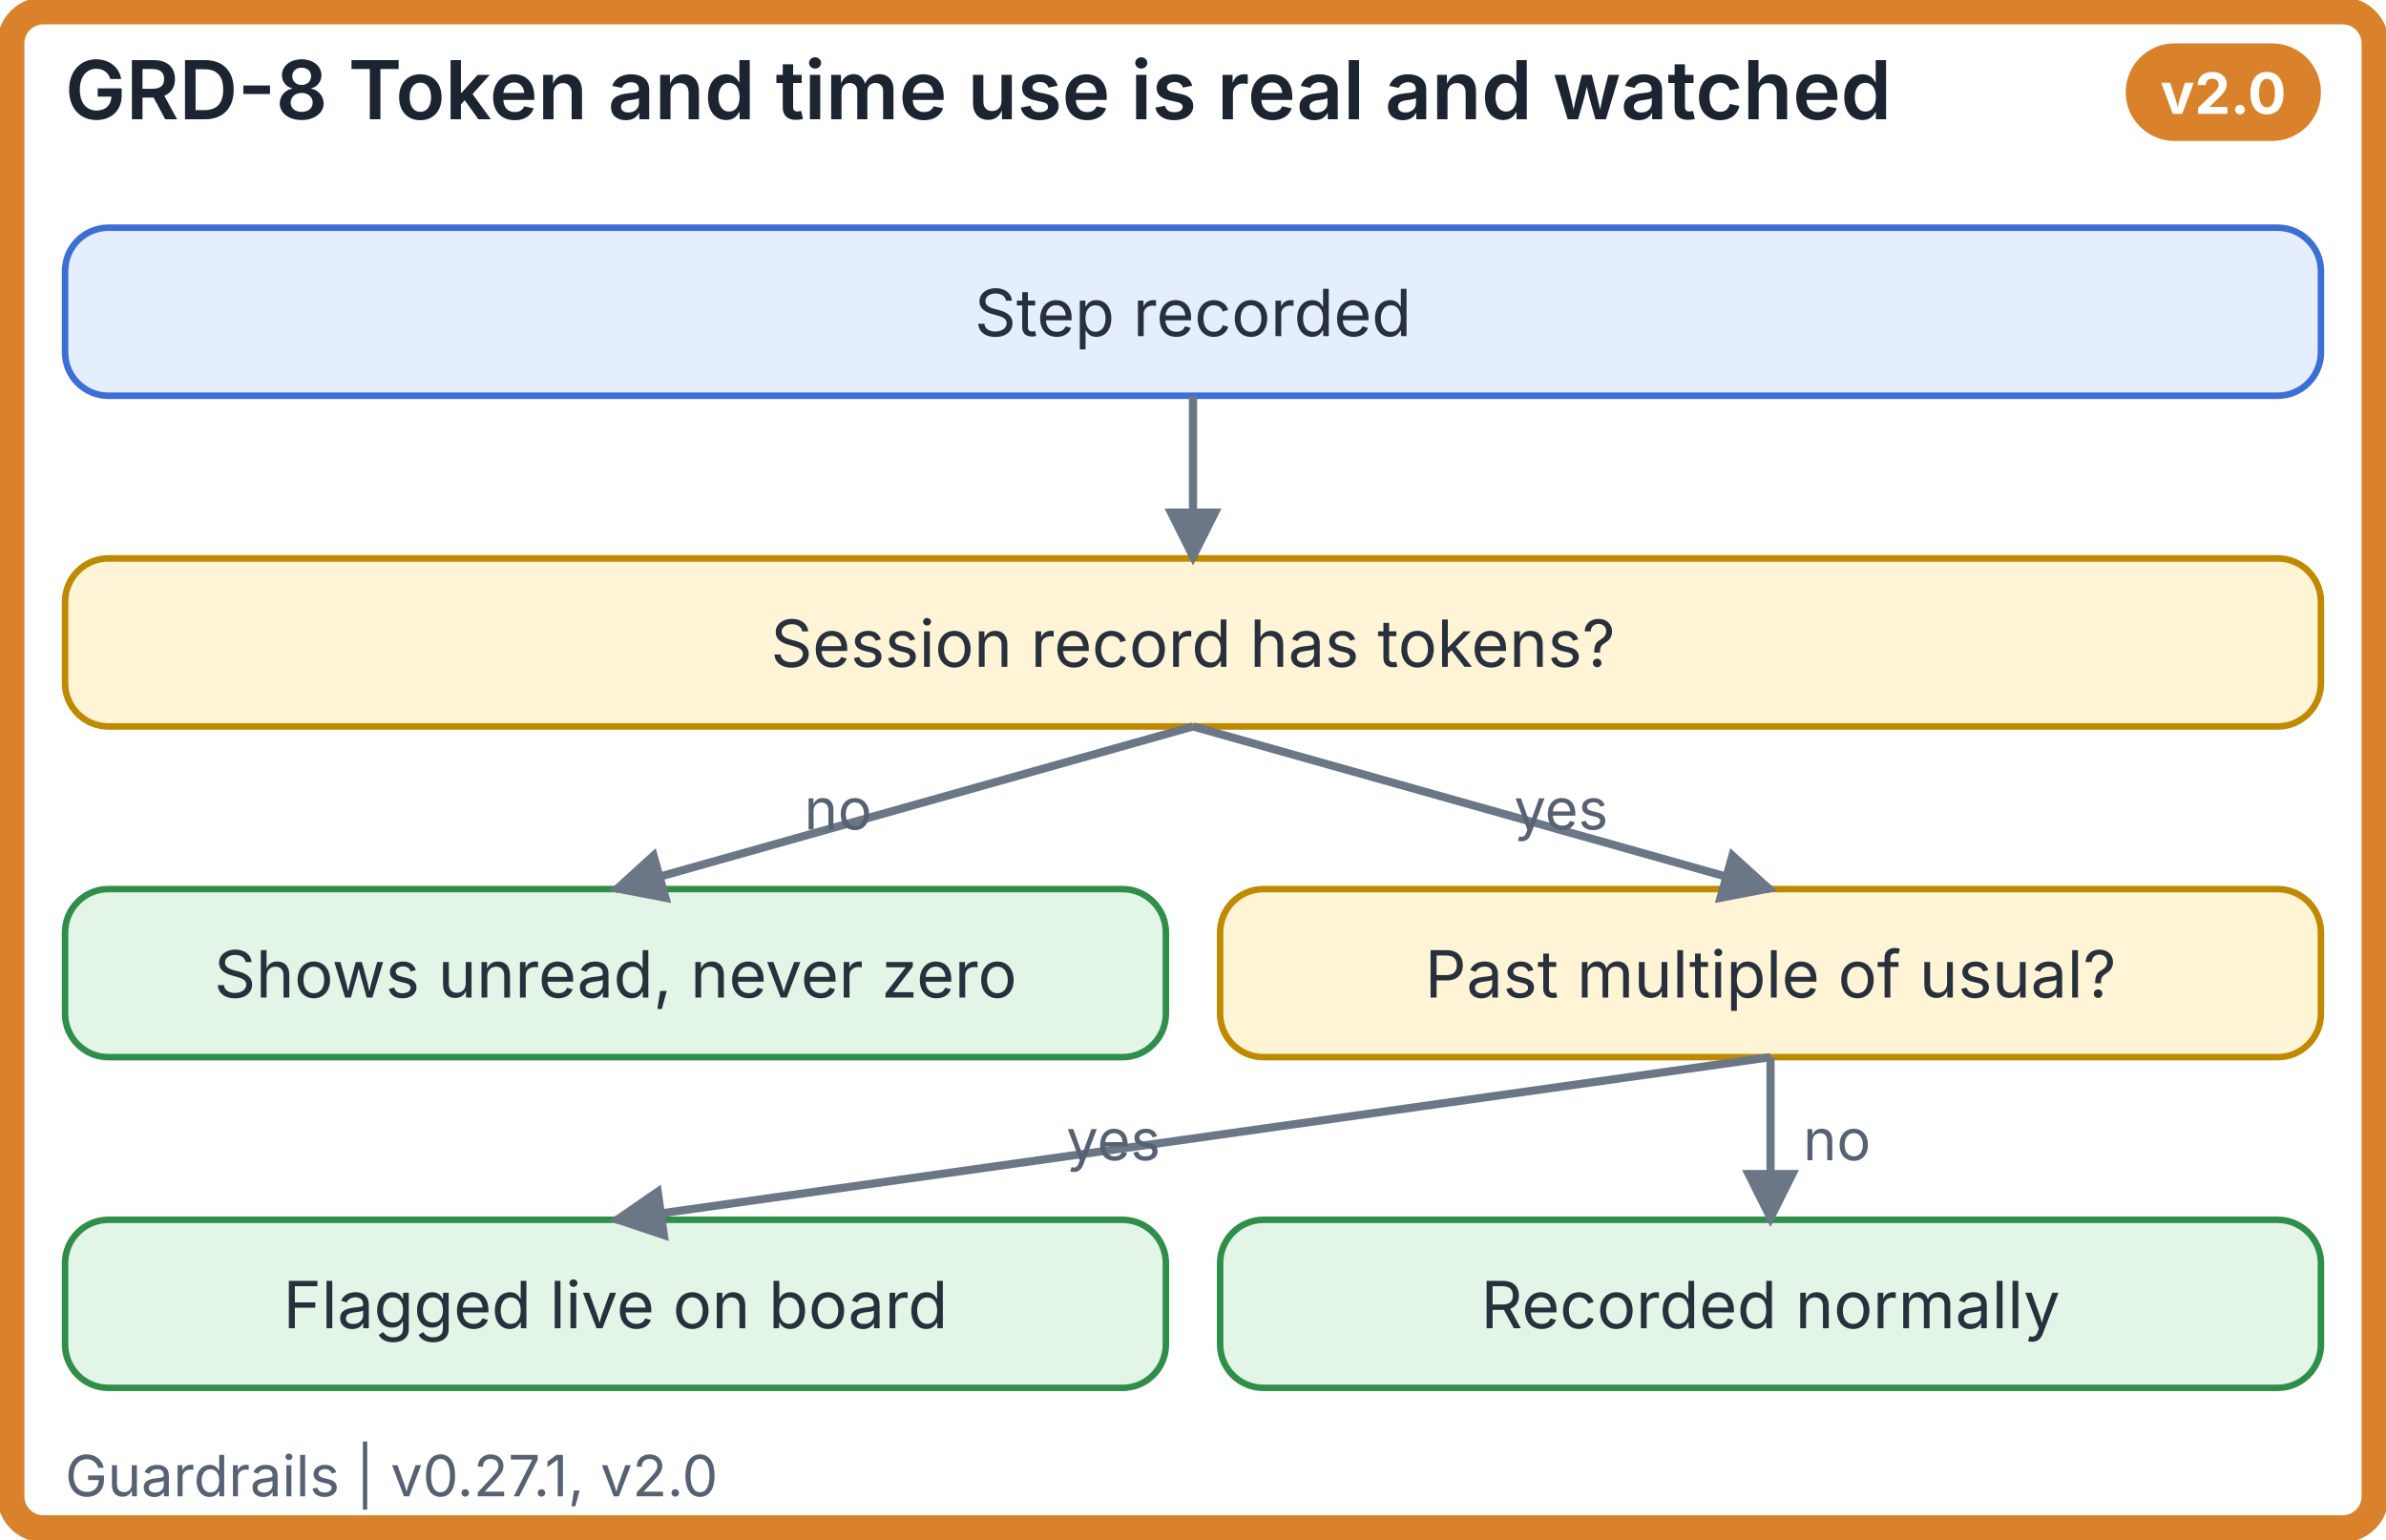
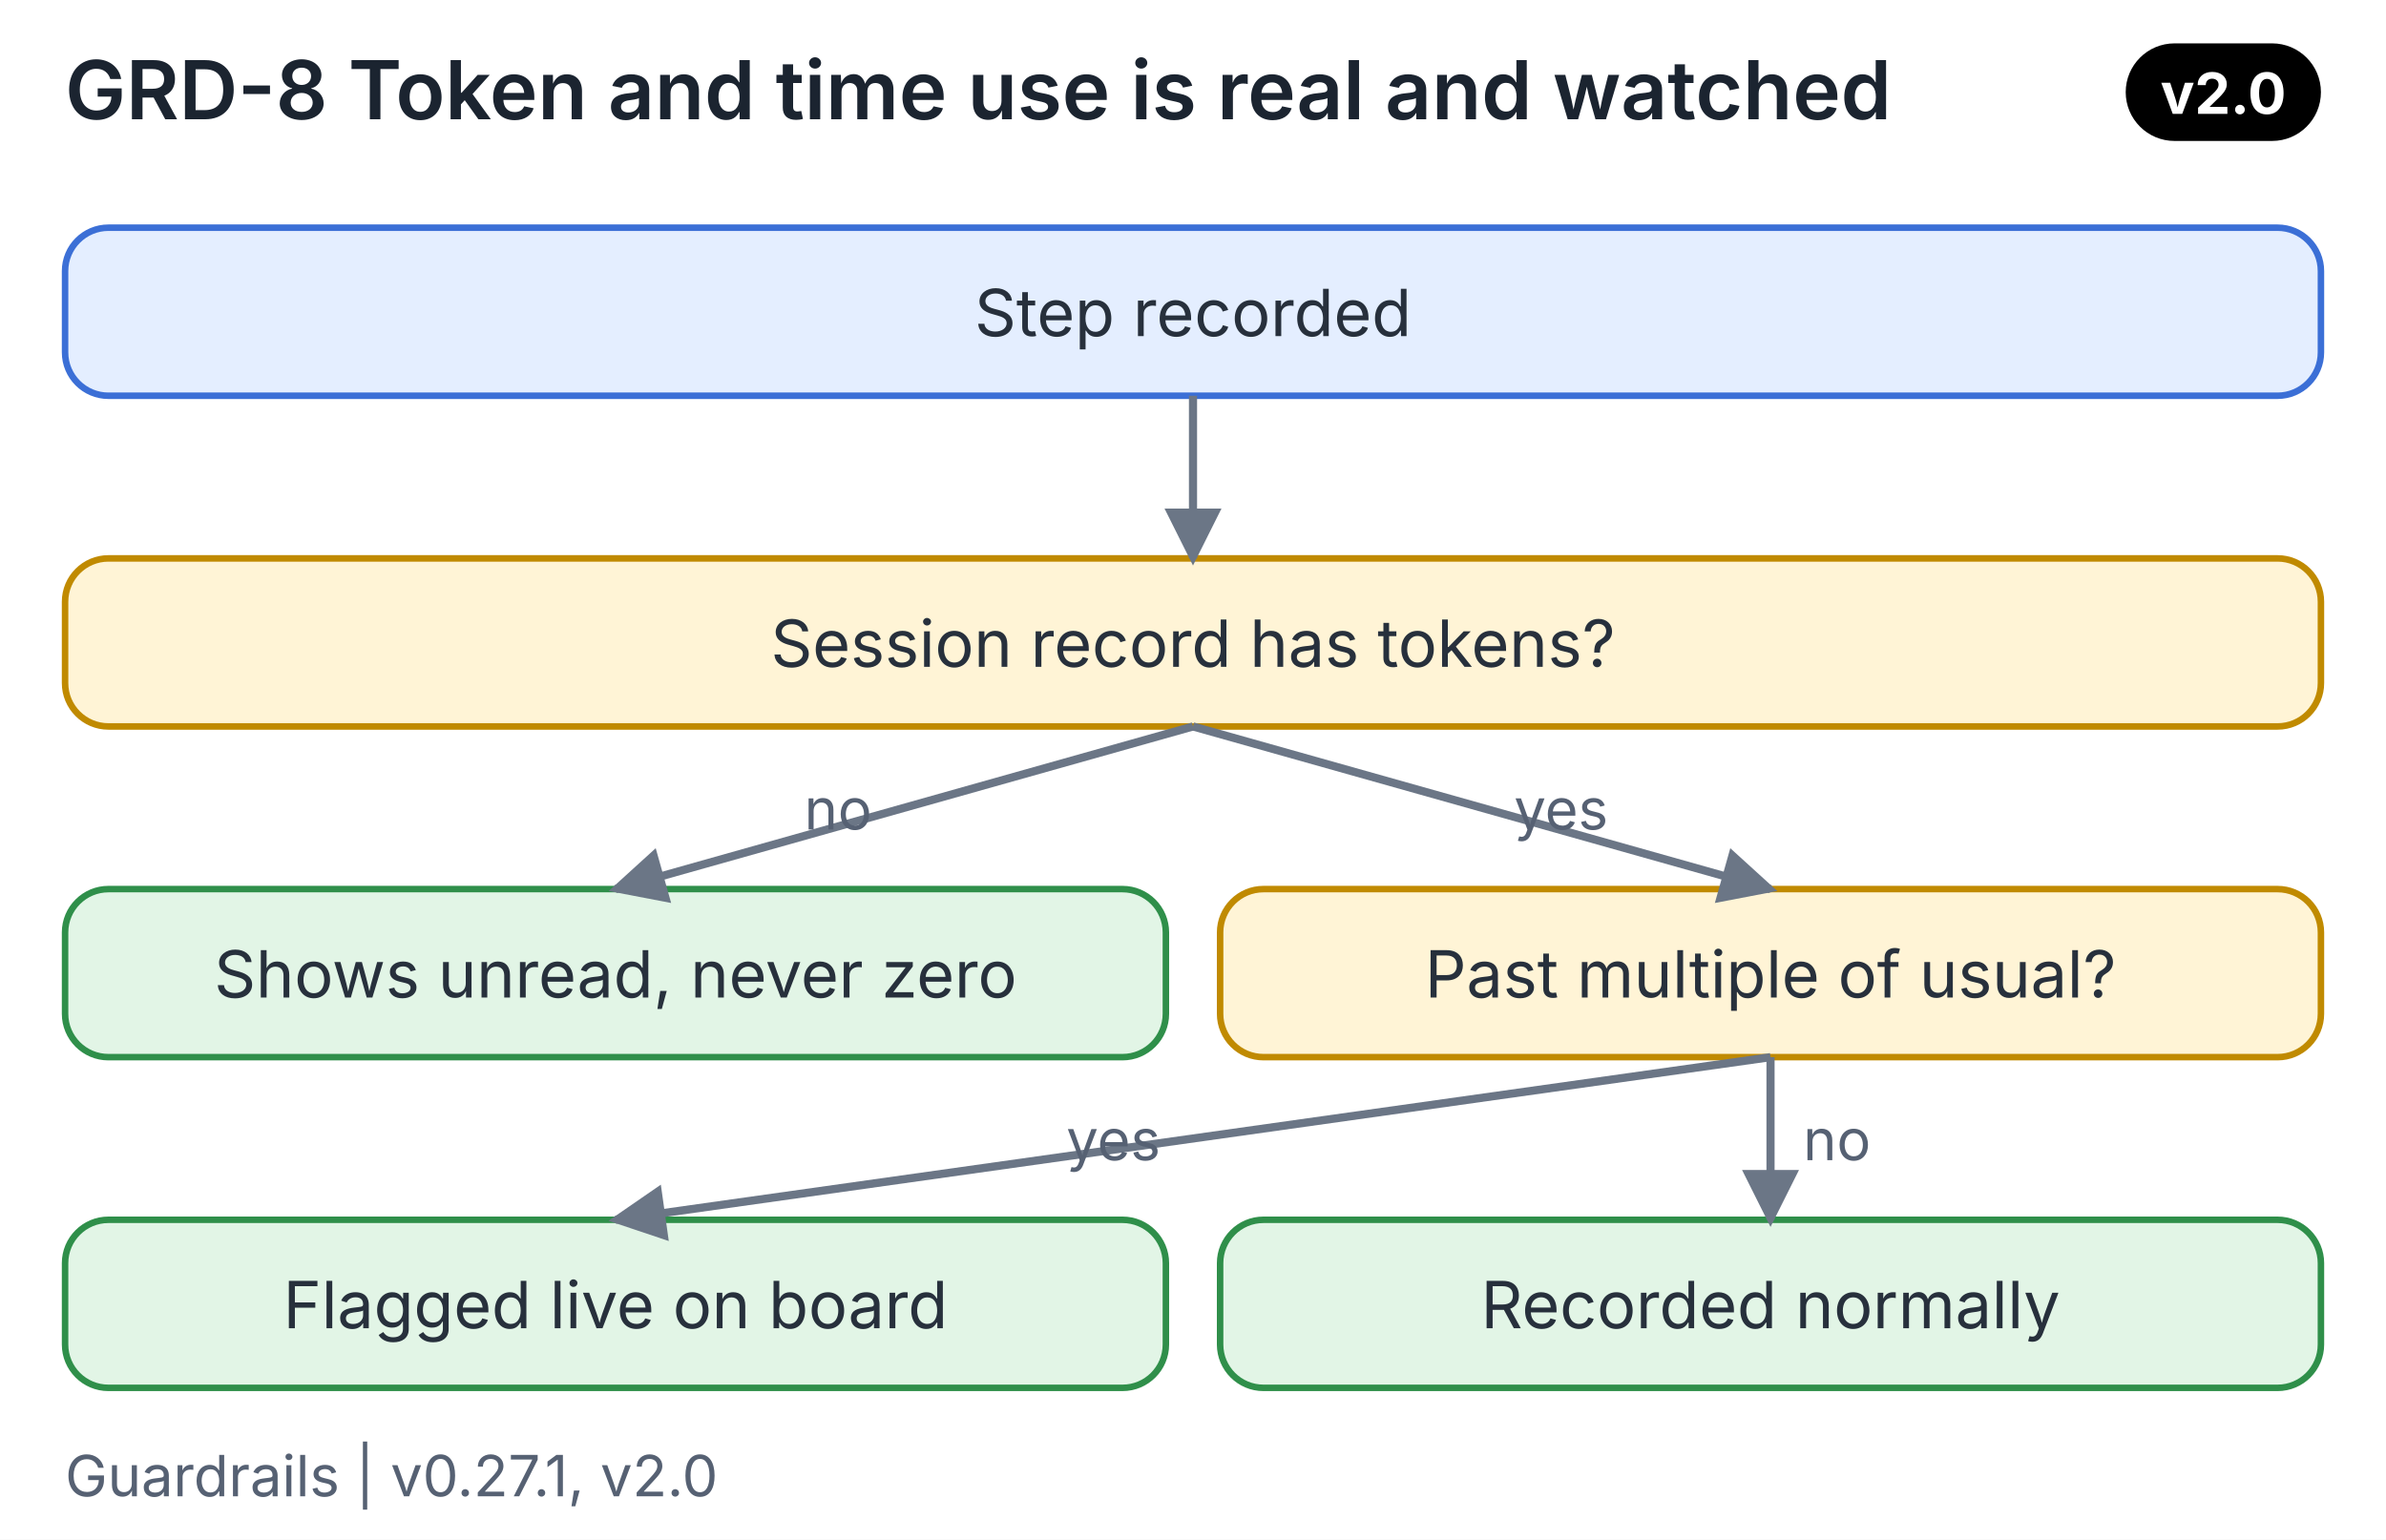
<svg xmlns="http://www.w3.org/2000/svg" viewBox="0 0 440 284" width="440" role="img" aria-label="Flow of GRD-8 Token and time use is real and watched">
  <style>
.f-t{font:600 15px system-ui,-apple-system,Segoe UI,sans-serif;fill:#1b2430}
.f-h{font:600 11px system-ui,-apple-system,Segoe UI,sans-serif;fill:#566173;letter-spacing:.05em}
.f-s{font:400 12px system-ui,-apple-system,Segoe UI,sans-serif;fill:#27303c}
.f-x{font:400 10.5px system-ui,-apple-system,Segoe UI,sans-serif;fill:#566173}
.f-you{fill:#e4eeff;stroke:#3b6fd6}
.f-step{fill:#f3f5f8;stroke:#8a94a3}
.f-gate{fill:#fff4d6;stroke:#c08a00}
.f-ok{fill:#e2f5e6;stroke:#2f8f4a}
.f-find{fill:#fde9e7;stroke:#c5483f}
.f-bg{fill:#ffffff}
.f-a{stroke:#6b7686;stroke-width:1.5;fill:none}
.f-ah{fill:#6b7686}
@media (prefers-color-scheme: dark){
.f-t{fill:#eef2f6}.f-h,.f-x{fill:#a3afbf}.f-s{fill:#e1e7ee}
.f-step{fill:#222b36;stroke:#5c6b7d}.f-you{fill:#162a4f;stroke:#6d9bf0}
.f-gate{fill:#3a2e0d;stroke:#d9a521}.f-find{fill:#3d1c1a;stroke:#e0736a}
.f-ok{fill:#153420;stroke:#4fb56c}.f-bg{fill:#12171d}.f-a{stroke:#9aa7b8}.f-ah{fill:#9aa7b8}
}

- .k-shipped{stroke:#8a94a3;stroke-width:1.5}.k-v20{stroke:#d9822b;stroke-width:5}.k-v21{stroke:#8a5cd6;stroke-width:5;stroke-dasharray:10 6}
- .p-shipped{fill:#2f8f4a}.p-v20{fill:#d9822b}.p-v21{fill:#8a5cd6}
+ .k-shipped{stroke:#8a94a3;stroke-width:1.5}.k-v20{stroke:#d9822b;stroke-width:5}.k-planned{stroke:#8a5cd6;stroke-width:5;stroke-dasharray:10 6}
+ .p-shipped{fill:#2f8f4a}.p-v20{fill:#d9822b}.p-planned{fill:#8a5cd6}
.f-pill{font:700 10.5px system-ui,-apple-system,Segoe UI,sans-serif;fill:#ffffff}
- @media (prefers-color-scheme: dark){.k-shipped{stroke:#5c6b7d}.k-v20{stroke:#f0a050}.k-v21{stroke:#b08cf0}.p-shipped{fill:#3d9c58}.p-v20{fill:#c46f1c}.p-v21{fill:#7a4cc6}}
+ @media (prefers-color-scheme: dark){.k-shipped{stroke:#5c6b7d}.k-v20{stroke:#f0a050}.k-planned{stroke:#b08cf0}.p-shipped{fill:#3d9c58}.p-v20{fill:#c46f1c}.p-planned{fill:#7a4cc6}}
</style>
  <defs>
    <marker id="ah" viewBox="0 0 8 8" refX="7" refY="4" markerWidth="7" markerHeight="7" orient="auto-start-reverse">
      <path d="M0 0 L8 4 L0 8 z" class="f-ah" />
    </marker>
  </defs>
  <rect width="440" height="284" class="f-bg" />
  <text x="12" y="22" class="f-t">GRD-8 Token and time use is real and watched</text>
  <rect x="12.0" y="42" width="416.0" height="31" rx="8" class="f-you" stroke-width="1.2" />
  <text x="220.0" y="62" text-anchor="middle" class="f-s">Step recorded</text>
  <rect x="12.0" y="103" width="416.0" height="31" rx="8" class="f-gate" stroke-width="1.2" />
  <text x="220.0" y="123" text-anchor="middle" class="f-s">Session record has tokens?</text>
  <rect x="12.0" y="164" width="203.0" height="31" rx="8" class="f-ok" stroke-width="1.2" />
  <text x="113.5" y="184" text-anchor="middle" class="f-s">Shows unread, never zero</text>
  <rect x="225.0" y="164" width="203.0" height="31" rx="8" class="f-gate" stroke-width="1.2" />
  <text x="326.5" y="184" text-anchor="middle" class="f-s">Past multiple of usual?</text>
  <rect x="12.0" y="225" width="203.0" height="31" rx="8" class="f-ok" stroke-width="1.2" />
  <text x="113.5" y="245" text-anchor="middle" class="f-s">Flagged live on board</text>
  <rect x="225.0" y="225" width="203.0" height="31" rx="8" class="f-ok" stroke-width="1.2" />
  <text x="326.5" y="245" text-anchor="middle" class="f-s">Recorded normally</text>
  <path d="M220.0 73.0 L220.0 103.0" class="f-a" marker-end="url(#ah)" />
  <path d="M220.0 134.0 L113.5 164.0" class="f-a" marker-end="url(#ah)" />
  <text x="160.8" y="153.0" text-anchor="end" class="f-x">no</text>
  <path d="M220.0 134.0 L326.5 164.0" class="f-a" marker-end="url(#ah)" />
  <text x="279.2" y="153.0" text-anchor="start" class="f-x">yes</text>
  <path d="M326.5 195.0 L113.5 225.0" class="f-a" marker-end="url(#ah)" />
  <text x="214.0" y="214.0" text-anchor="end" class="f-x">yes</text>
  <path d="M326.5 195.0 L326.5 225.0" class="f-a" marker-end="url(#ah)" />
  <text x="332.5" y="214.0" text-anchor="start" class="f-x">no</text>
  <text x="12" y="276" class="f-x">Guardrails | v0.27.1, v2.0</text>
-   <rect x="2" y="2" width="436" height="280" rx="6" fill="none" class="k-v20" />
-   <rect x="392" y="8" width="36" height="18" rx="9" class="p-v20" />
+   <rect x="2" y="2" width="436" height="280" rx="6" fill="none" class="k-v2.0" />
+   <rect x="392" y="8" width="36" height="18" rx="9" class="p-v2.0" />
  <text x="410" y="21" text-anchor="middle" class="f-pill">v2.0</text>
</svg>
